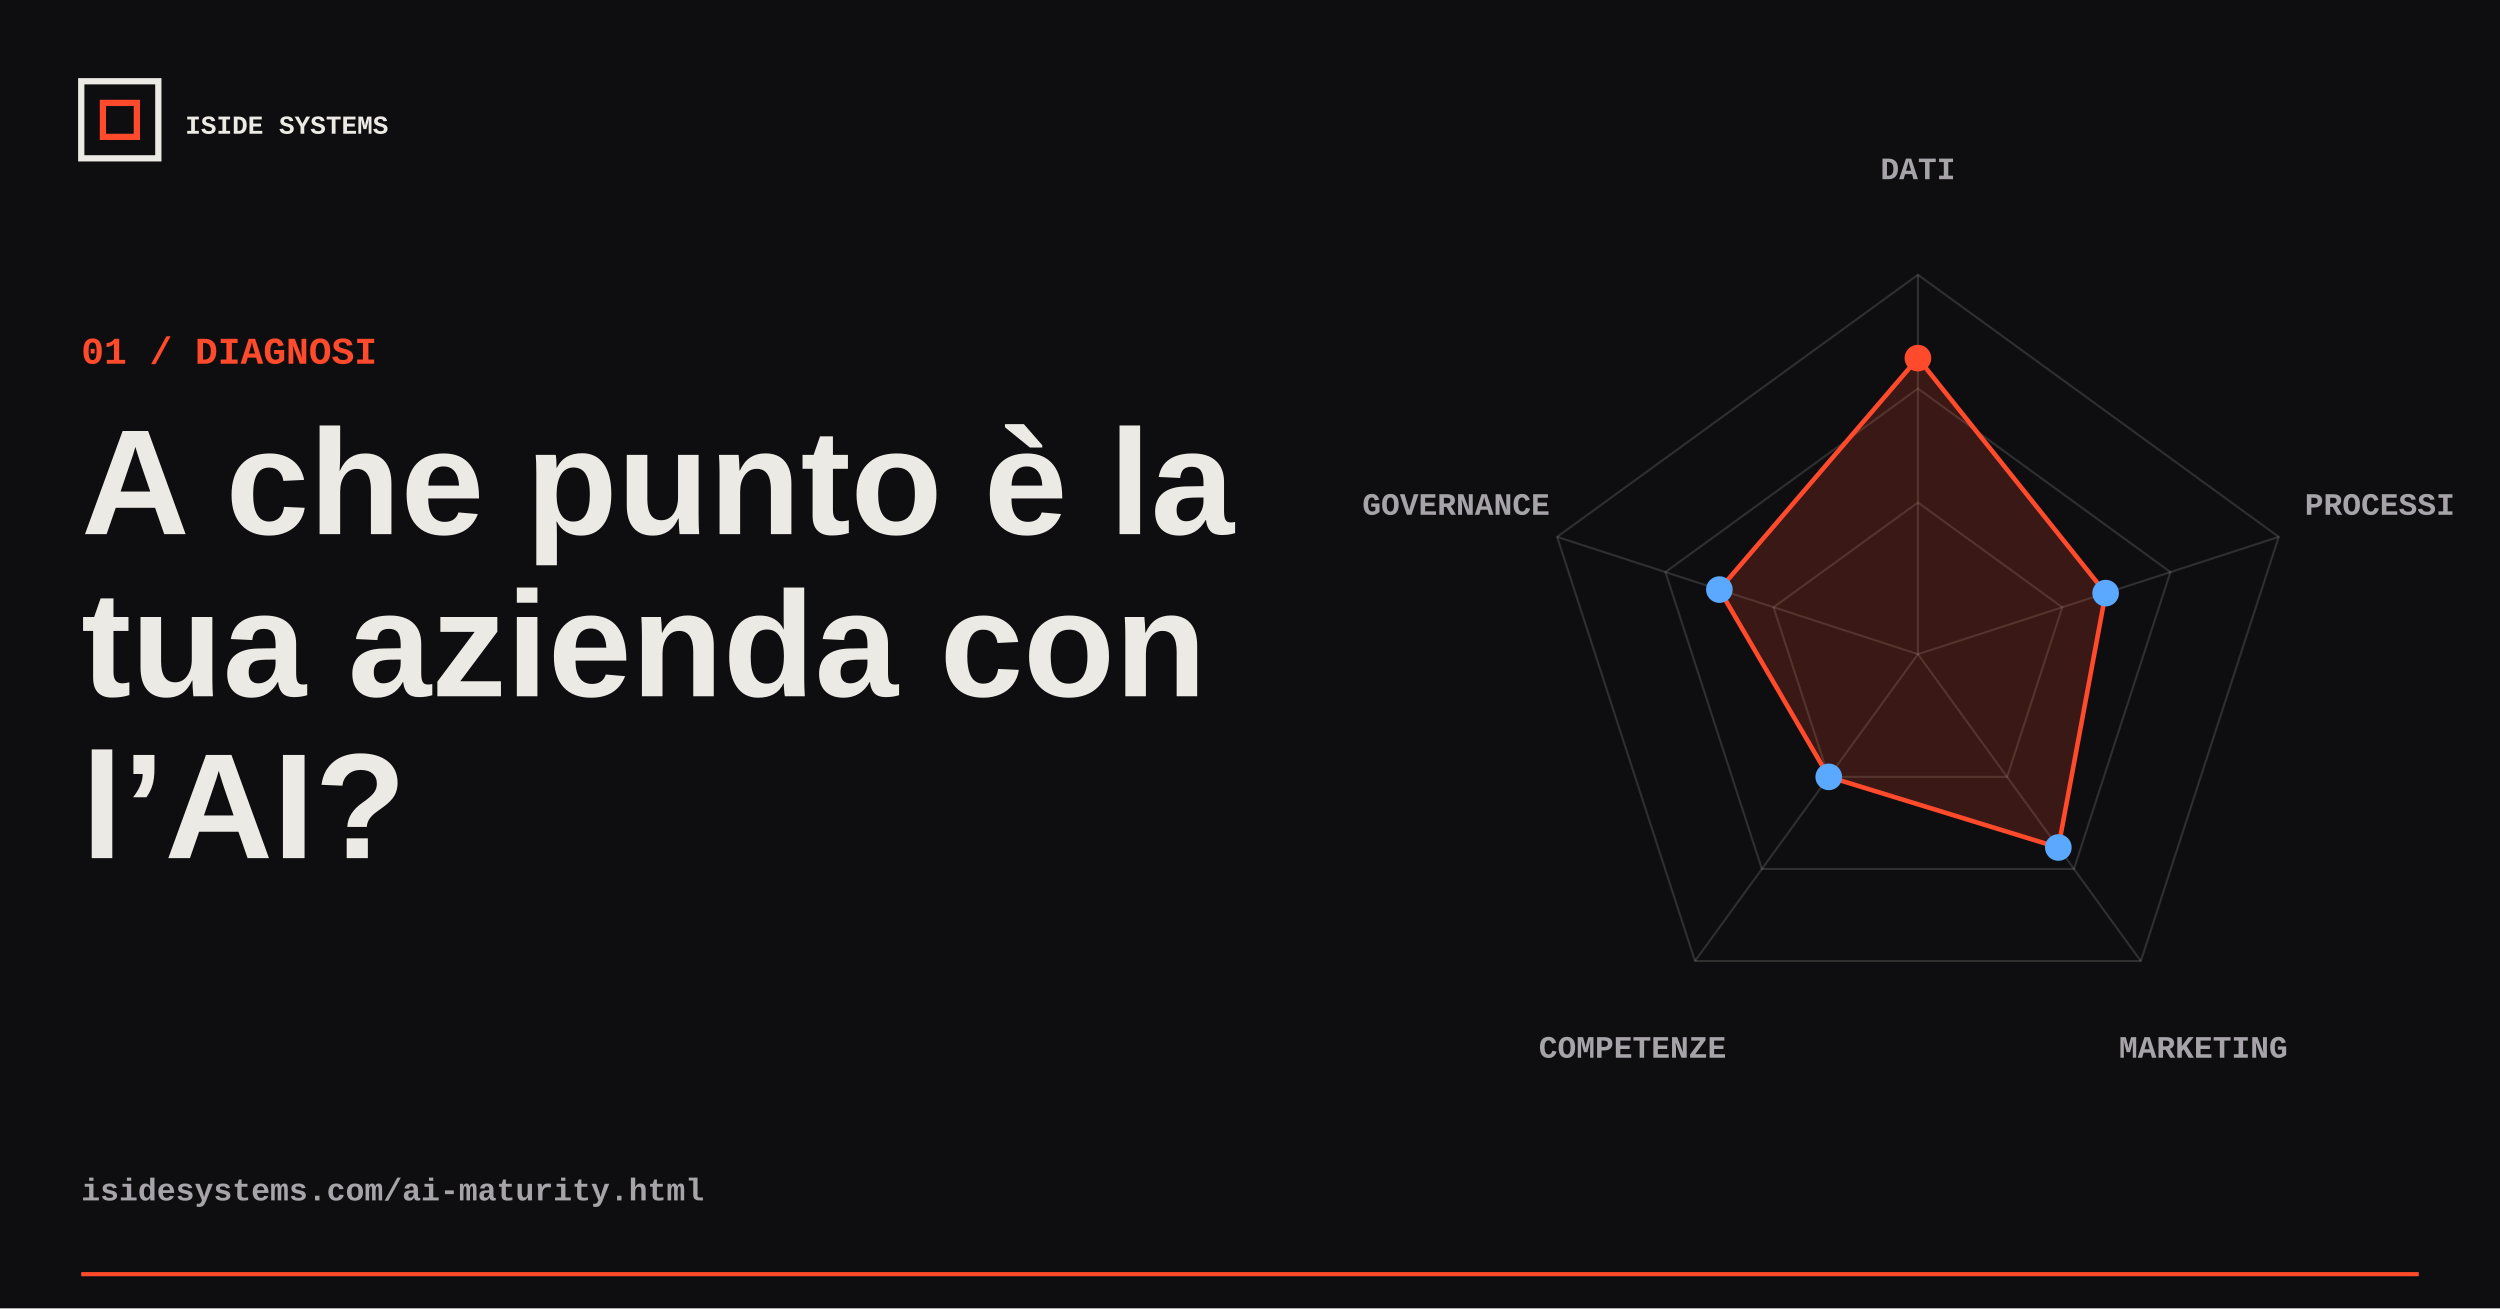
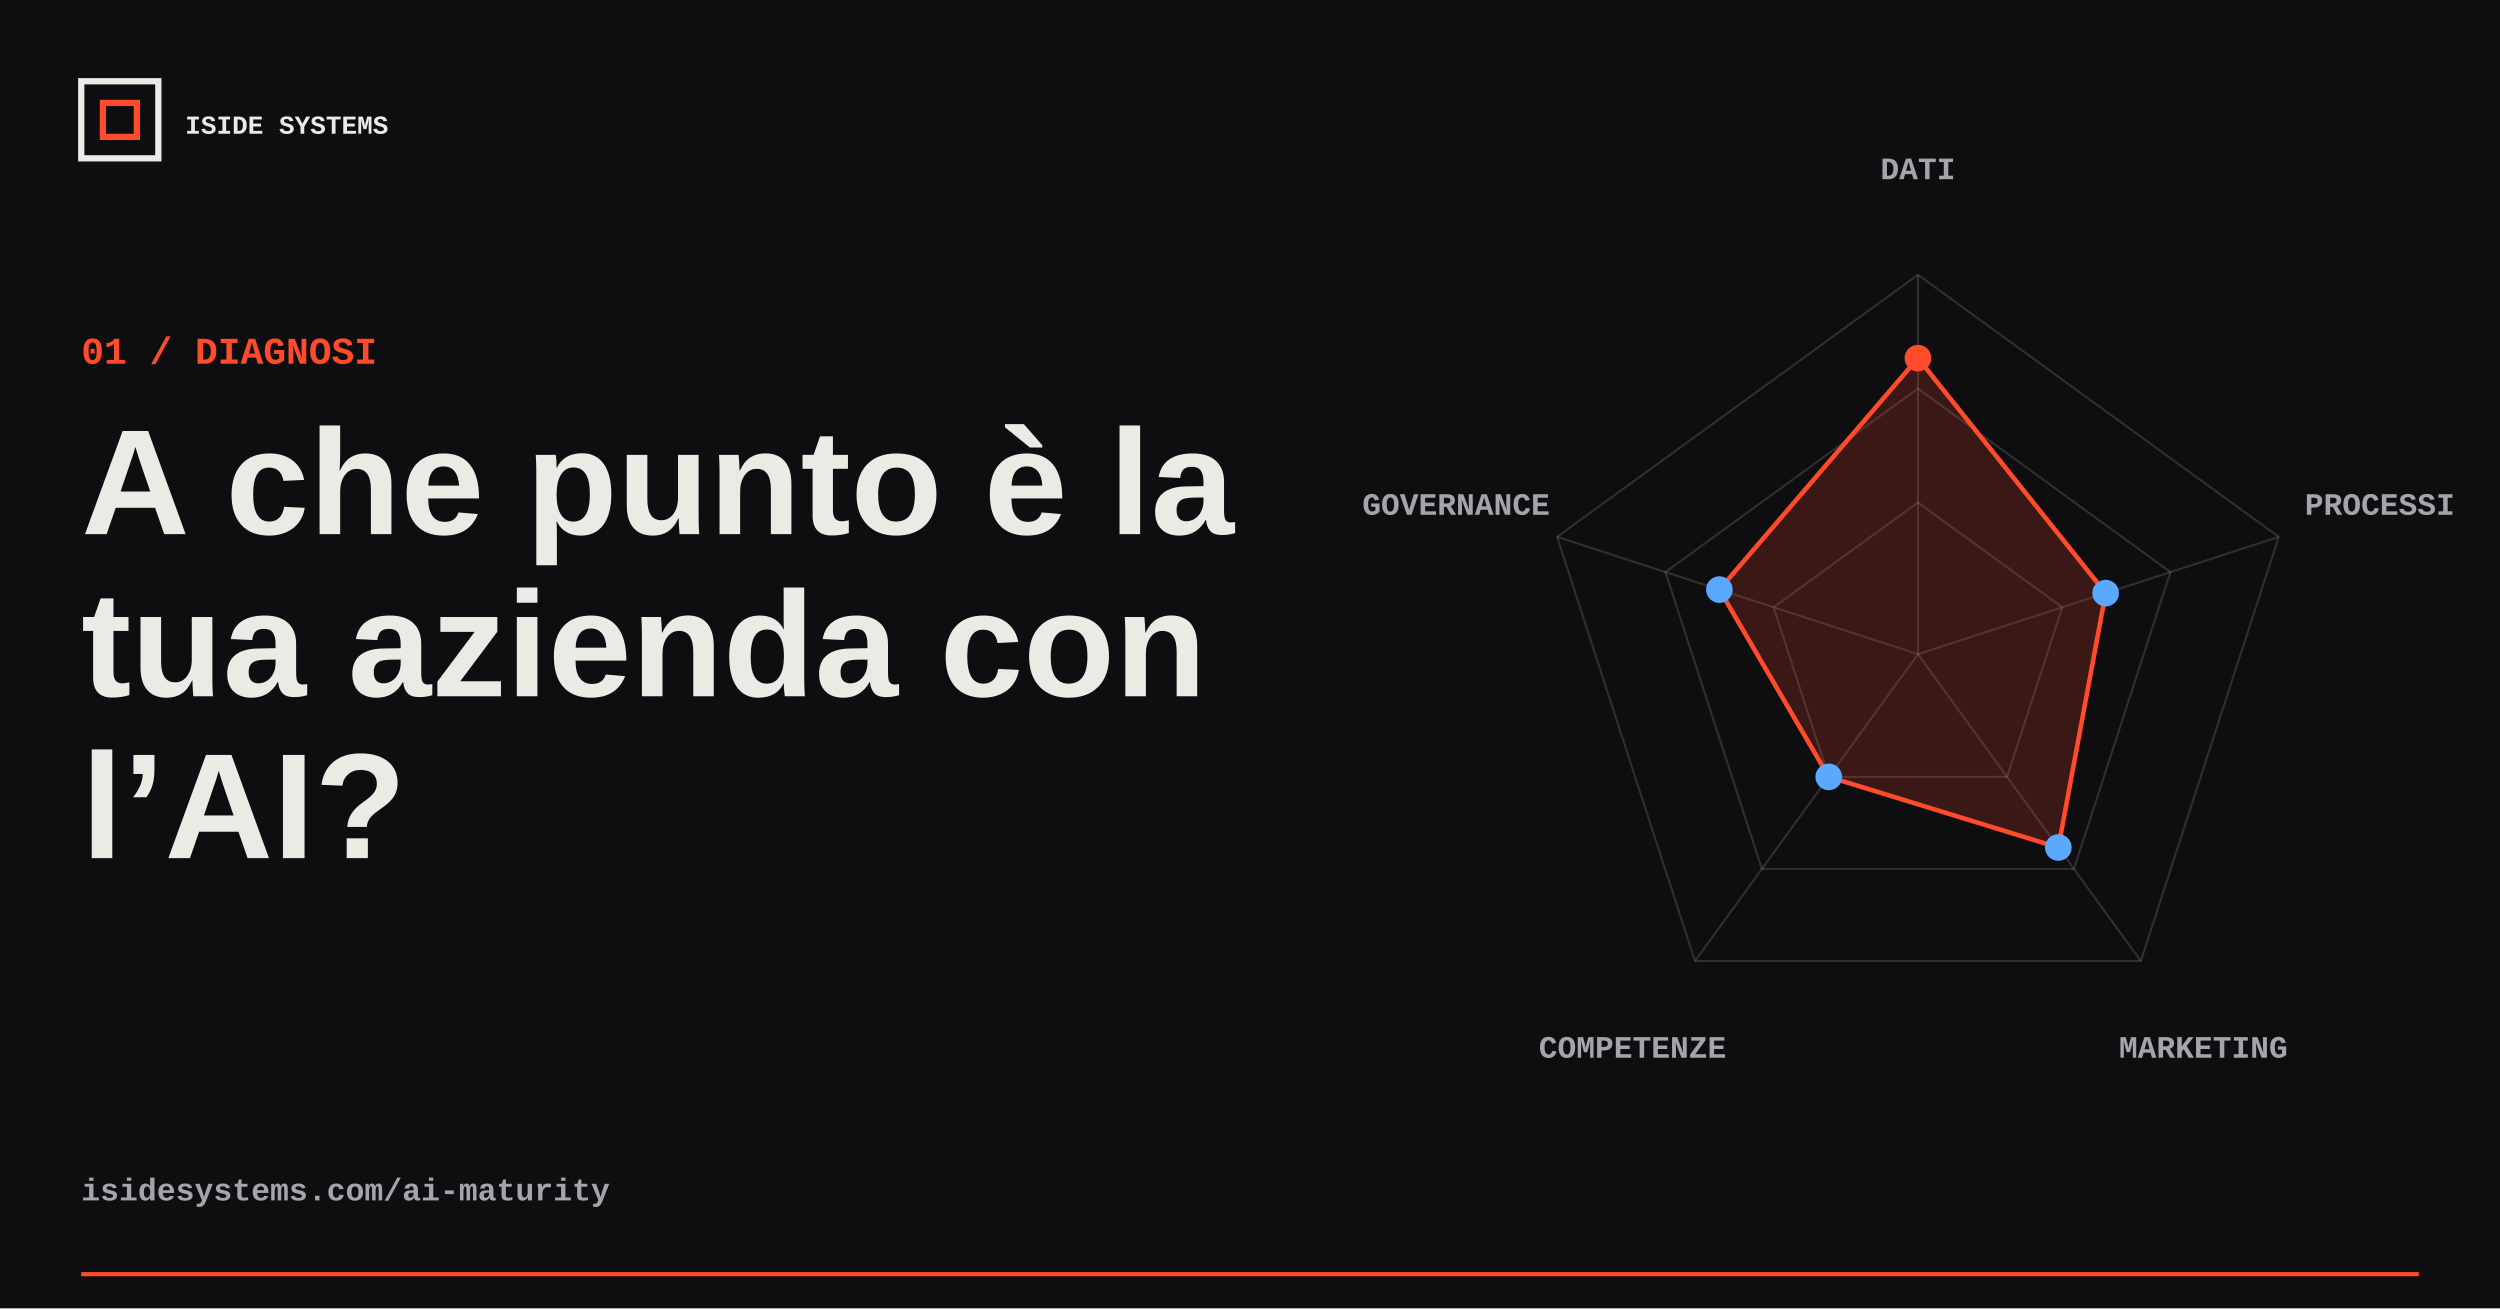
<svg xmlns="http://www.w3.org/2000/svg" width="1200" height="628" viewBox="0 0 1200 628">
  <rect width="1200" height="628" fill="#0e0e11" />
  <rect x="39" y="39" width="37.0" height="37.0" fill="none" stroke="#eceae4" stroke-width="3" />
  <rect x="49.4" y="49.4" width="16.3" height="16.3" fill="none" stroke="#ff4a2b" stroke-width="3" />
  <text x="88.9" y="64.2" fill="#eceae4" font-family="Menlo,Courier New,monospace" font-size="12.5" font-weight="650" letter-spacing="0.00" text-anchor="start">ISIDE SYSTEMS</text>
  <text x="39.0" y="174.6" fill="#ff4a2b" font-family="Menlo,Courier New,monospace" font-size="18.2" font-weight="600" letter-spacing="0.00" text-anchor="start" textLength="143.0" lengthAdjust="spacingAndGlyphs">01 / DIAGNOSI</text>
  <text x="39.0" y="256.4" fill="#eceae4" font-family="Helvetica Neue,Arial,sans-serif" font-size="72.0" font-weight="700" letter-spacing="0.00" text-anchor="start" textLength="554.0" lengthAdjust="spacingAndGlyphs">A che punto è la</text>
  <text x="39.0" y="334.2" fill="#eceae4" font-family="Helvetica Neue,Arial,sans-serif" font-size="72.0" font-weight="700" letter-spacing="0.00" text-anchor="start" textLength="543.0" lengthAdjust="spacingAndGlyphs">tua azienda con</text>
  <text x="39.0" y="411.9" fill="#eceae4" font-family="Helvetica Neue,Arial,sans-serif" font-size="72.0" font-weight="700" letter-spacing="0.00" text-anchor="start" textLength="149.0" lengthAdjust="spacingAndGlyphs">l’AI?</text>
  <g>
    <polygon points="920.6,241.2 989.9,291.5 963.4,372.9 877.8,372.9 851.3,291.5" fill="none" stroke="#eceae4" stroke-opacity=".15" />
    <polygon points="920.6,186.5 1041.8,274.6 995.5,417.1 845.7,417.1 799.4,274.6" fill="none" stroke="#eceae4" stroke-opacity=".15" />
    <polygon points="920.6,131.9 1093.8,257.7 1027.6,461.3 813.6,461.3 747.4,257.7" fill="none" stroke="#eceae4" stroke-opacity=".15" />
    <path d="M920.6 314.0L920.6 131.9" stroke="#eceae4" stroke-opacity=".15" />
    <path d="M920.6 314.0L1093.8 257.7" stroke="#eceae4" stroke-opacity=".15" />
    <path d="M920.6 314.0L1027.6 461.3" stroke="#eceae4" stroke-opacity=".15" />
    <path d="M920.6 314.0L813.6 461.3" stroke="#eceae4" stroke-opacity=".15" />
    <path d="M920.6 314.0L747.4 257.7" stroke="#eceae4" stroke-opacity=".15" />
    <polygon points="920.6,171.9 1010.7,284.7 988.0,406.8 877.8,372.9 825.3,283.0" fill="rgba(255,74,43,.18)" stroke="#ff4a2b" stroke-width="2.2" />
    <circle cx="920.6" cy="171.9" r="6.4" fill="#ff4a2b" />
    <circle cx="1010.7" cy="284.7" r="6.4" fill="#5aa9ff" />
    <circle cx="988.0" cy="406.8" r="6.4" fill="#5aa9ff" />
    <circle cx="877.8" cy="372.9" r="6.4" fill="#5aa9ff" />
    <circle cx="825.3" cy="283.0" r="6.4" fill="#5aa9ff" />
    <text x="920.6" y="86.0" fill="#a6a3a9" font-family="Menlo,Courier New,monospace" font-size="15.0" font-weight="600" letter-spacing="0.00" text-anchor="middle" textLength="36.0" lengthAdjust="spacingAndGlyphs">DATI</text>
    <text x="1142.3" y="247.1" fill="#a6a3a9" font-family="Menlo,Courier New,monospace" font-size="15.0" font-weight="600" letter-spacing="0.00" text-anchor="middle" textLength="72.0" lengthAdjust="spacingAndGlyphs">PROCESSI</text>
    <text x="1057.6" y="507.7" fill="#a6a3a9" font-family="Menlo,Courier New,monospace" font-size="15.0" font-weight="600" letter-spacing="0.00" text-anchor="middle" textLength="81.0" lengthAdjust="spacingAndGlyphs">MARKETING</text>
    <text x="783.6" y="507.7" fill="#a6a3a9" font-family="Menlo,Courier New,monospace" font-size="15.0" font-weight="600" letter-spacing="0.00" text-anchor="middle" textLength="90.0" lengthAdjust="spacingAndGlyphs">COMPETENZE</text>
    <text x="698.9" y="247.1" fill="#a6a3a9" font-family="Menlo,Courier New,monospace" font-size="15.0" font-weight="600" letter-spacing="0.00" text-anchor="middle" textLength="90.0" lengthAdjust="spacingAndGlyphs">GOVERNANCE</text>
  </g>
-   <text x="39.0" y="576.2" fill="#a6a3a9" font-family="Menlo,Courier New,monospace" font-size="15.1" font-weight="600" letter-spacing="0.00" text-anchor="start" textLength="297.0" lengthAdjust="spacingAndGlyphs">isidesystems.com/ai-maturity.html</text>
+   <text x="39.0" y="576.2" fill="#a6a3a9" font-family="Menlo,Courier New,monospace" font-size="15.1" font-weight="600" letter-spacing="0.00" text-anchor="start" textLength="252.0" lengthAdjust="spacingAndGlyphs">isidesystems.com/ai-maturity</text>
  <path d="M39 611.6H1161" stroke="#eceae4" stroke-opacity=".15" />
  <path d="M39 611.6H1161" stroke="#ff4a2b" stroke-width="2" />
</svg>
